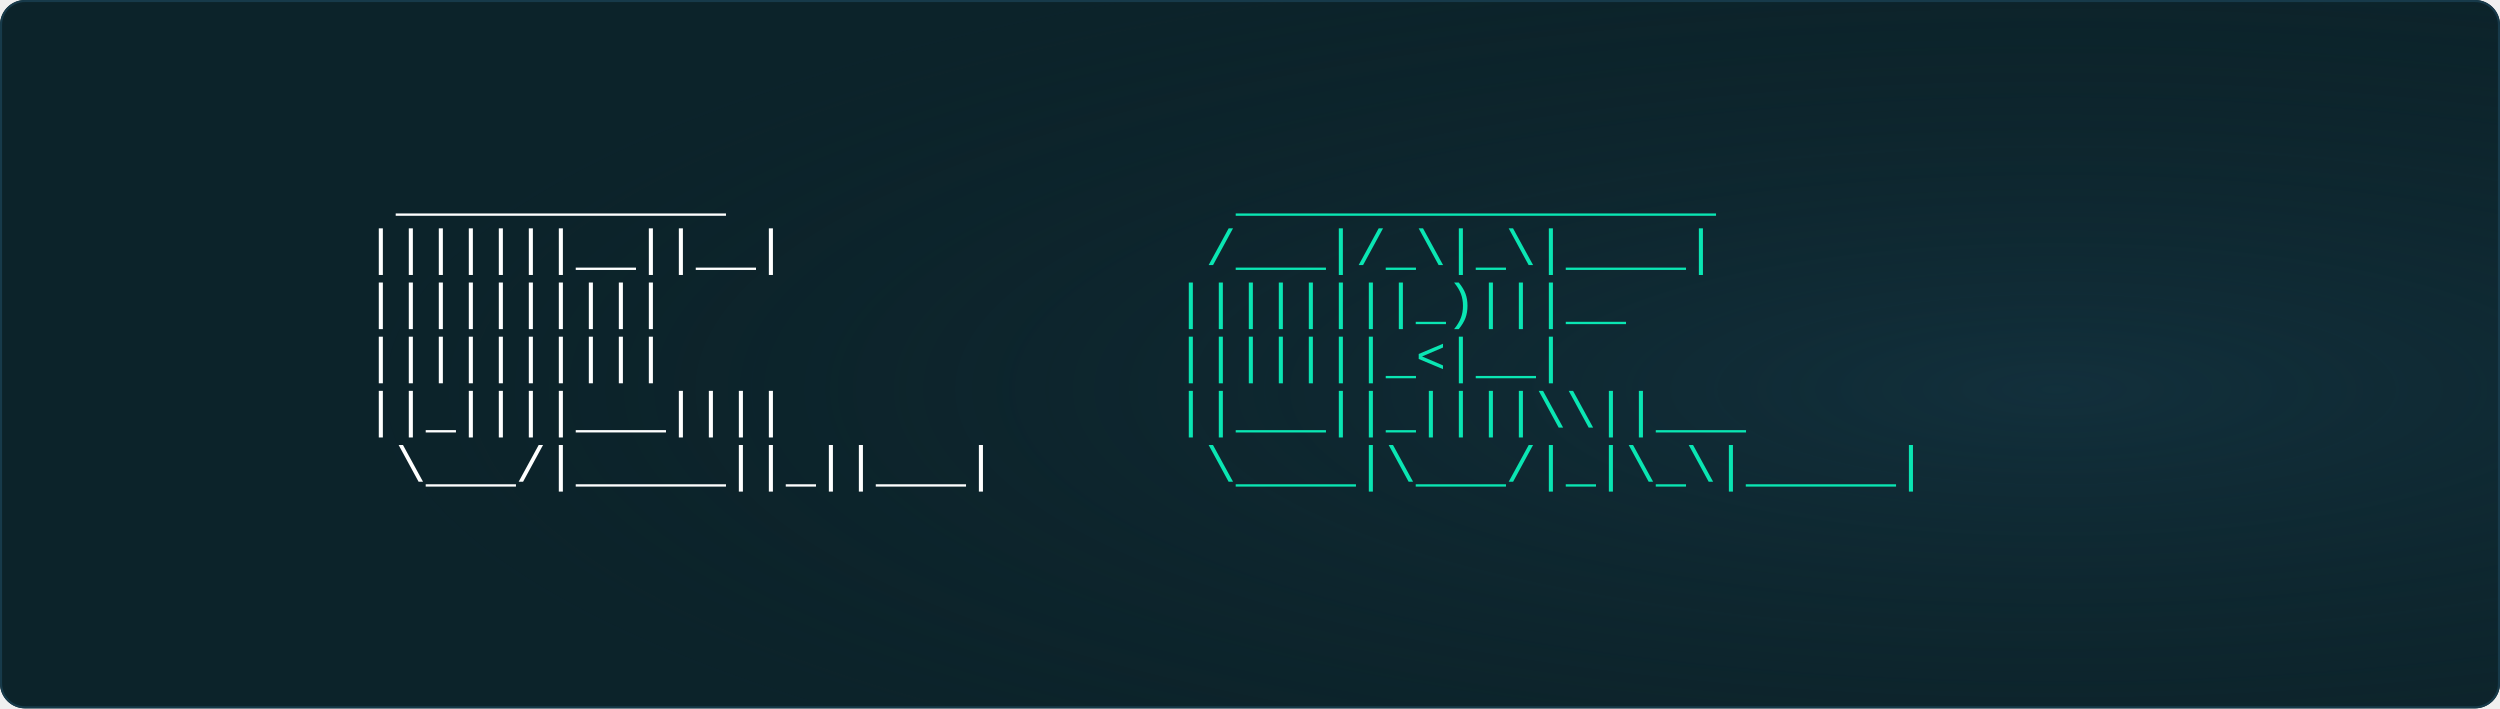
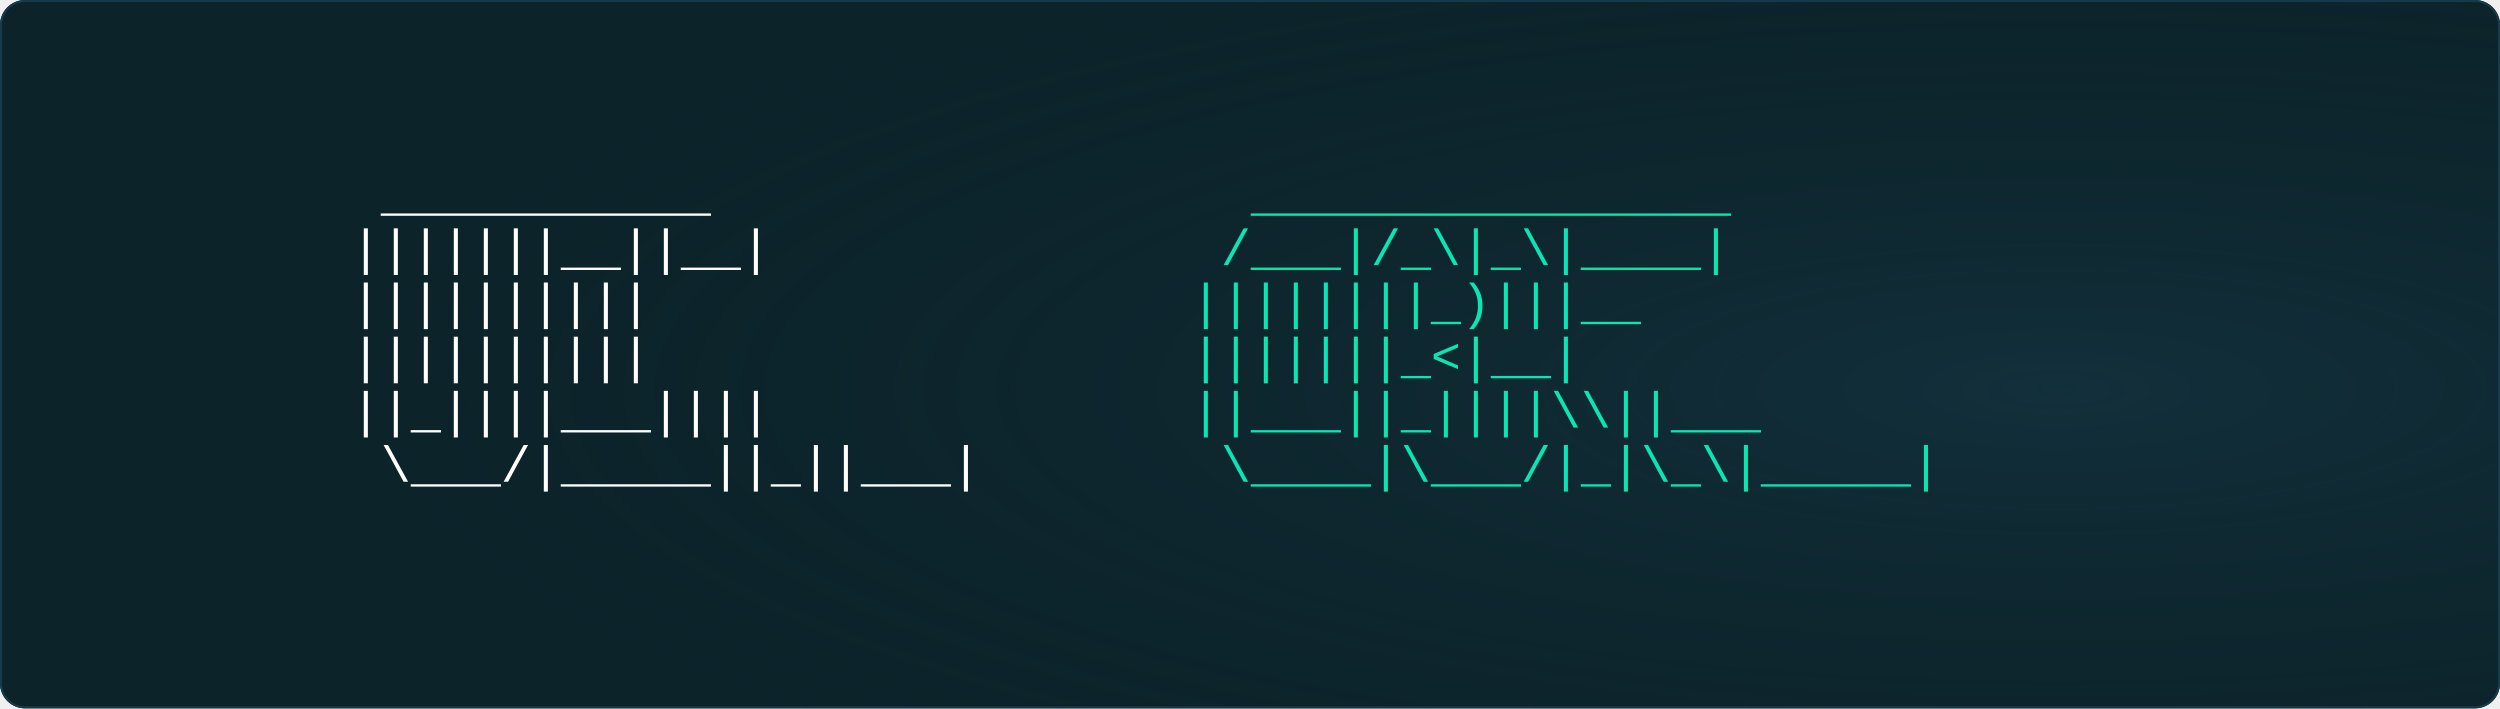
<svg xmlns="http://www.w3.org/2000/svg" width="1200" height="340" viewBox="0 0 1200 340" role="img" aria-labelledby="title description">
  <defs>
    <radialGradient id="ambient" cx="82%" cy="55%" r="68%">
      <stop offset="0" stop-color="#173A4A" stop-opacity=".55" />
      <stop offset="1" stop-color="#0C232A" stop-opacity="0" />
    </radialGradient>
  </defs>
  <rect width="1200" height="340" rx="12" fill="#0C232A" />
  <rect width="1200" height="340" rx="12" fill="url(#ambient)" />
  <rect x=".5" y=".5" width="1199" height="339" rx="11.5" fill="none" stroke="#173A4A" />
  <g font-family="ui-monospace, 'SFMono-Regular', Menlo, Consolas, 'Liberation Mono', monospace">
-     <g transform="translate(24.6 -14)" font-size="24" xml:space="preserve" style="white-space:pre">
-       <text x="165.4 223.0 280.6 352.6 367.0 381.4 395.8 410.2 467.8 482.2 496.6" y="115" fill="#FFFFFF">___________</text>
-       <text x="568.6 583.0 597.4 611.8 683.8 698.2 712.6 784.6 799.0 813.4 827.8 914.2 928.6 943.0 957.4 971.8" y="115" fill="#0AE6B3">________________</text>
-       <text x="151.0 179.8 208.6 237.4 266.2 295.0 338.2 352.6 410.2 424.6 453.4 467.8 496.6 511.0" y="141" fill="#FFFFFF">|||||||__||__|</text>
-       <text x="554.2 583.0 597.4 611.8 626.2 669.4 698.2 727.0 770.2 813.4 842.2 899.8 928.6 943.0 957.4 971.8 986.2" y="141" fill="#0AE6B3">/___|/_\|_\|____|</text>
-       <text x="151.0 179.8 208.6 237.4 266.2 295.0 367.0 395.8 467.8 496.6" y="167" fill="#FFFFFF">||||||||||</text>
-       <text x="539.8 568.6 655.0 683.8 712.6 741.4 770.2 799.0 813.4 827.8 856.6 899.8 928.6 943.0 957.4" y="167" fill="#0AE6B3">||||||||_)|||__</text>
-       <text x="151.0 179.8 208.6 237.4 266.2 295.0 367.0 395.8 467.8 496.6" y="193" fill="#FFFFFF">||||||||||</text>
-       <text x="539.8 568.6 655.0 683.8 712.6 741.4 770.2 813.4 842.2 899.8 943.0 957.4 971.8" y="193" fill="#0AE6B3">|||||||_&lt;|__|</text>
-       <text x="151.0 179.8 194.2 208.6 237.4 266.2 295.0 309.4 323.8 338.2 367.0 395.8 467.8 496.6" y="219" fill="#FFFFFF">||_||||___||||</text>
-       <text x="539.8 568.6 583.0 597.4 611.8 655.0 683.8 698.2 712.6 741.4 770.2 799.0 827.8 856.6 899.8 928.6 943.0 957.4 971.8" y="219" fill="#0AE6B3">||___||_||||\\||___</text>
-       <text x="165.4 179.8 194.2 208.6 223.0 266.2 280.6 295.0 309.4 323.8 338.2 352.6 367.0 381.4 395.8 453.4 467.8 482.2 496.6 511.0" y="245" fill="#FFFFFF">\___/|_____||_||___|</text>
-       <text x="554.2 568.6 583.0 597.4 611.8 626.2 669.4 683.8 698.2 712.6 727.0 770.2 784.6 799.0 842.2 856.6 871.0 899.8 914.2 928.6 943.0 957.4 971.8 986.2" y="245" fill="#0AE6B3">\____|\___/|_|\_\|_____|</text>
+     <g transform="translate(17.4 -14)" font-size="24" xml:space="preserve" style="white-space:pre">
+       <text x="165.4 223.0 280.6 367.0 381.4 395.8 410.2 424.6 482.2 496.6 511.0" y="115" fill="#FFFFFF">___________</text>
+       <text x="583.0 597.4 611.8 626.2 698.2 712.6 727.0 799.0 813.4 827.8 842.2 928.6 943.0 957.4 971.8 986.2" y="115" fill="#0AE6B3">________________</text>
+       <text x="151.0 179.8 208.6 237.4 266.2 295.0 352.6 367.0 424.6 439.0 467.8 482.2 511.0 525.4" y="141" fill="#FFFFFF">|||||||__||__|</text>
+       <text x="568.6 597.4 611.8 626.2 640.6 683.8 712.6 741.4 784.6 827.8 856.6 914.2 943.0 957.4 971.8 986.2 1000.6" y="141" fill="#0AE6B3">/___|/_\|_\|____|</text>
+       <text x="151.0 179.8 208.6 237.4 266.2 295.0 381.4 410.2 482.2 511.0" y="167" fill="#FFFFFF">||||||||||</text>
+       <text x="554.2 583.0 669.4 698.2 727.0 755.8 784.6 813.4 827.8 842.2 871.0 914.2 943.0 957.4 971.8" y="167" fill="#0AE6B3">||||||||_)|||__</text>
+       <text x="151.0 179.8 208.6 237.4 266.2 295.0 381.4 410.2 482.2 511.0" y="193" fill="#FFFFFF">||||||||||</text>
+       <text x="554.2 583.0 669.4 698.2 727.0 755.8 784.6 827.8 856.6 914.2 957.4 971.8 986.2" y="193" fill="#0AE6B3">|||||||_&lt;|__|</text>
+       <text x="151.0 179.8 194.2 208.6 237.4 266.2 295.0 309.4 323.8 338.2 381.4 410.2 482.2 511.0" y="219" fill="#FFFFFF">||_||||___||||</text>
+       <text x="554.2 583.0 597.4 611.8 626.2 669.4 698.2 712.6 727.0 755.8 784.6 813.4 842.2 871.0 914.2 943.0 957.4 971.8 986.2" y="219" fill="#0AE6B3">||___||_||||\\||___</text>
+       <text x="165.4 179.8 194.2 208.6 223.0 266.2 280.6 295.0 309.4 323.8 338.2 352.6 381.4 395.8 410.2 467.8 482.2 496.6 511.0 525.4" y="245" fill="#FFFFFF">\___/|_____||_||___|</text>
+       <text x="568.6 583.0 597.4 611.8 626.2 640.6 683.8 698.2 712.6 727.0 741.4 784.6 799.0 813.4 856.6 871.0 885.4 914.2 928.6 943.0 957.4 971.8 986.2 1000.6" y="245" fill="#0AE6B3">\____|\___/|_|\_\|_____|</text>
    </g>
  </g>
</svg>
